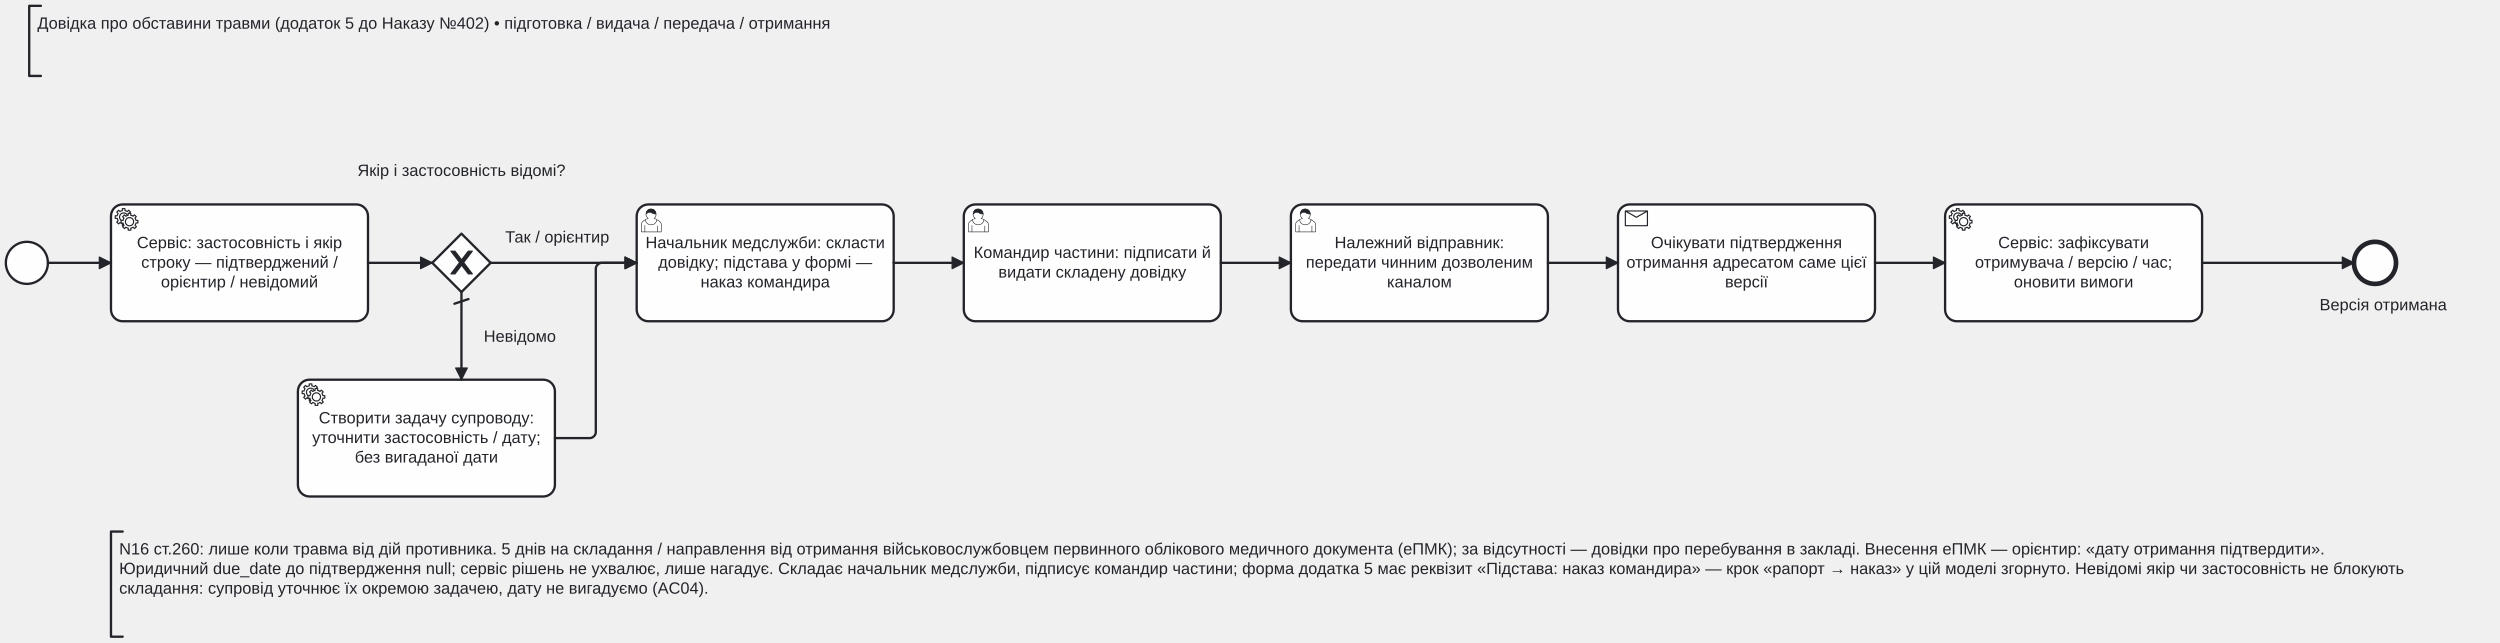
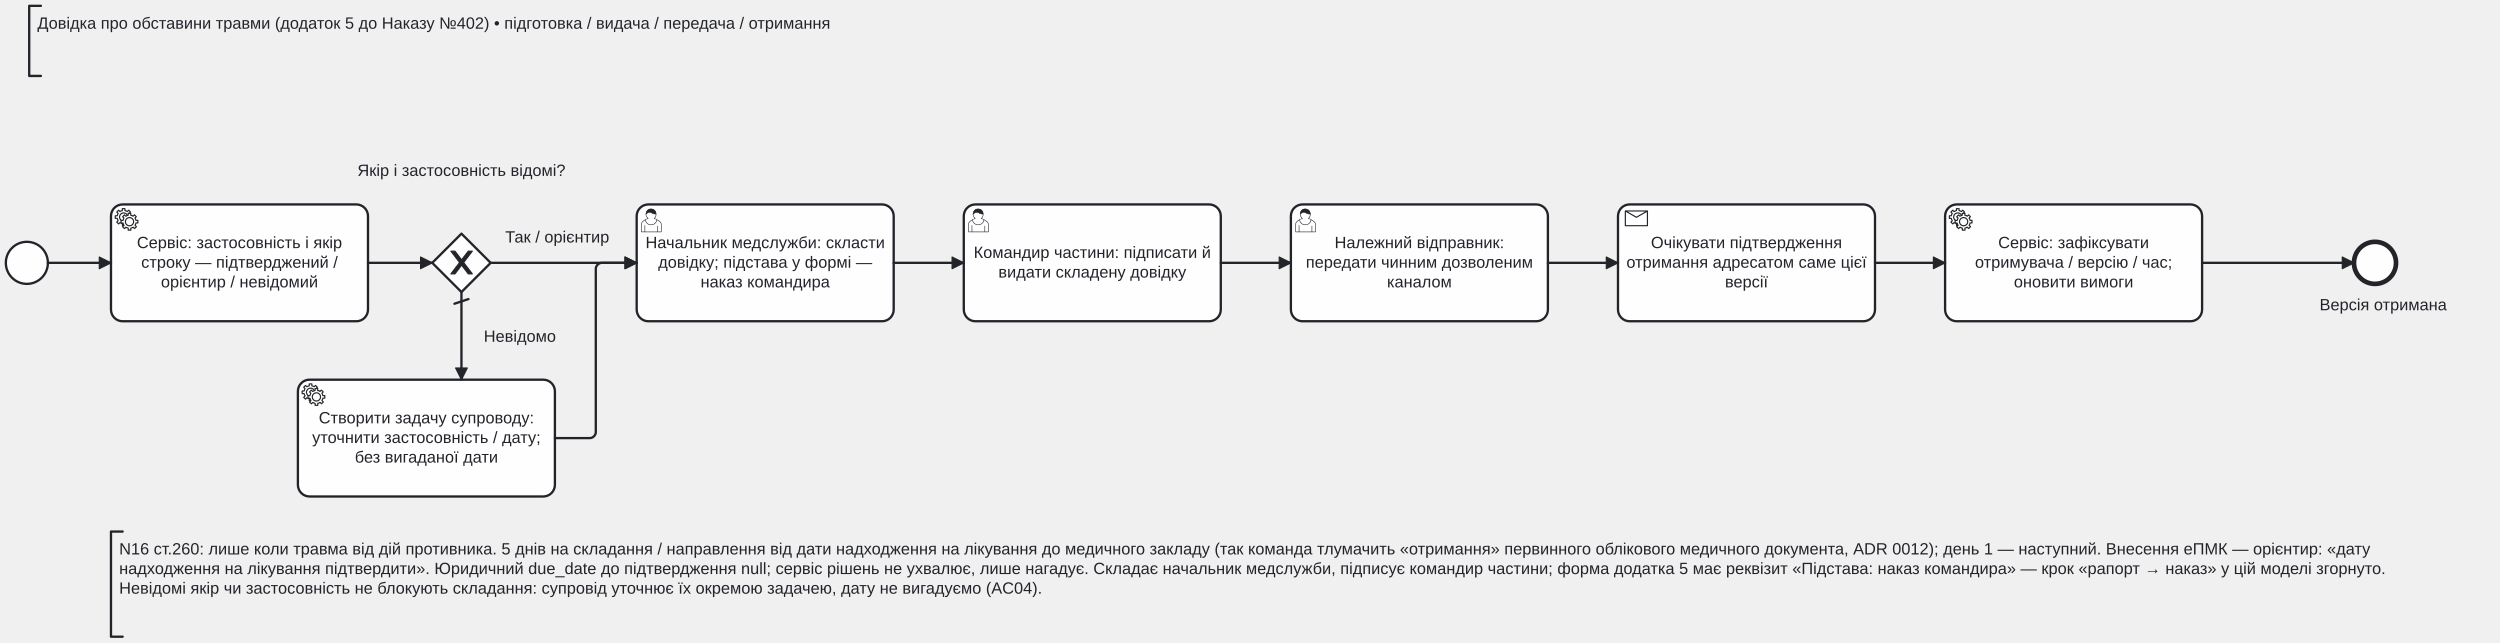
<svg xmlns="http://www.w3.org/2000/svg" width="2140" height="550" viewBox="55 -5 2140 550" version="1.1">
  <g class="djs-group">
    <g class="djs-element djs-shape" data-element-id="Cert_Start" transform="matrix(1 0 0 1 60 202)" style="display: block;">
      <g class="djs-visual">
        <circle cx="18" cy="18" r="18" style="stroke-linecap: round; stroke-linejoin: round; stroke: rgb(34, 36, 42); stroke-width: 2px; fill: white; fill-opacity: 0.95;" />
      </g>
      <rect class="djs-hit djs-hit-all" x="0" y="0" width="36" height="36" style="fill: none; stroke-opacity: 0; stroke: white; stroke-width: 15px;" />
    </g>
  </g>
  <g class="djs-group">
    <g class="djs-element djs-shape" data-element-id="Cert_Anchor" transform="matrix(1 0 0 1 150 170)" style="display: block;">
      <g class="djs-visual">
        <rect x="0" y="0" width="220" height="100" rx="10" ry="10" style="stroke-linecap: round; stroke-linejoin: round; stroke: rgb(34, 36, 42); stroke-width: 2px; fill: white; fill-opacity: 0.95;" />
        <text lineHeight="1.2" class="djs-label" style="font-family: Arial; font-size: 14px; font-weight: normal; fill: rgb(34, 36, 42);">
          <tspan x="22.162" y="37.4">Сервіс: застосовність і якір </tspan>
          <tspan x="25.839" y="54.2">строку — підтверджений / </tspan>
          <tspan x="42.734" y="71">орієнтир / невідомий</tspan>
        </text>
        <circle cx="5" cy="5" r="5" transform="translate(6, 6)" style="stroke-linecap: round; stroke-linejoin: round; stroke: none; stroke-width: 2px; fill: white;" />
        <path d="m 12,18 v -1.713 c 0.352,-0.07 0.704,-0.178 1.048,-0.321 0.344,-0.145 0.666,-0.321 0.966,-0.521 l 1.194,1.18 1.567,-1.577 -1.195,-1.18 c 0.403,-0.614 0.683,-1.299 0.825,-2.018 l 1.622,-0.01 v -2.22 l -1.637,0.01 c -0.073,-0.352 -0.178,-0.7 -0.324,-1.044 -0.145,-0.344 -0.321,-0.664 -0.523,-0.962 l 1.131,-1.136 -1.583,-1.563 -1.13,1.136 c -0.614,-0.401 -1.303,-0.681 -2.023,-0.822 l 0.009,-1.619 h -2.241 l 0.004,1.631 c -0.354,0.074 -0.705,0.18 -1.05,0.324 -0.344,0.144 -0.665,0.321 -0.964,0.52 l -1.17,-1.158 -1.567,1.579 1.168,1.157 c -0.403,0.613 -0.683,1.298 -0.825,2.017 l -1.659,0.003 v 2.222 l 1.672,-0.006 c 0.073,0.351 0.18,0.702 0.324,1.045 0.145,0.344 0.321,0.664 0.523,0.961 l -1.199,1.197 1.584,1.56 1.196,-1.193 c 0.614,0.403 1.303,0.682 2.023,0.823 l 7.19e-4,1.699 h 2.227 z m 0.221,-3.996 c -1.789,0.75 -3.858,-0.093 -4.61,-1.874 -0.752,-1.783 0.091,-3.846 1.88,-4.596 1.788,-0.749 3.857,0.093 4.609,1.874 0.752,1.782 -0.091,3.846 -1.88,4.596 z" style="fill: white; stroke-linecap: round; stroke-linejoin: round; stroke: rgb(34, 36, 42); stroke-width: 1px;" />
        <circle cx="5" cy="5" r="5" transform="translate(11, 10)" style="stroke-linecap: round; stroke-linejoin: round; stroke: none; stroke-width: 2px; fill: white;" />
        <path d="m 17,22 v -1.713 c 0.352,-0.07 0.704,-0.178 1.048,-0.321 0.344,-0.145 0.666,-0.321 0.966,-0.521 l 1.194,1.18 1.567,-1.577 -1.195,-1.18 c 0.403,-0.614 0.683,-1.299 0.825,-2.018 l 1.622,-0.01 v -2.22 l -1.637,0.01 c -0.073,-0.352 -0.178,-0.7 -0.324,-1.044 -0.145,-0.344 -0.321,-0.664 -0.523,-0.962 l 1.131,-1.136 -1.583,-1.563 -1.13,1.136 c -0.614,-0.401 -1.303,-0.681 -2.023,-0.822 l 0.009,-1.619 h -2.241 l 0.004,1.631 c -0.354,0.074 -0.705,0.18 -1.05,0.324 -0.344,0.144 -0.665,0.321 -0.964,0.52 l -1.17,-1.158 -1.567,1.579 1.168,1.157 c -0.403,0.613 -0.683,1.298 -0.825,2.017 l -1.659,0.003 v 2.222 l 1.672,-0.006 c 0.073,0.351 0.18,0.702 0.324,1.045 0.145,0.344 0.321,0.664 0.523,0.961 l -1.199,1.197 1.584,1.56 1.196,-1.193 c 0.614,0.403 1.303,0.682 2.023,0.823 l 7.19e-4,1.699 h 2.227 z m 0.221,-3.996 c -1.789,0.75 -3.858,-0.093 -4.61,-1.874 -0.752,-1.783 0.091,-3.846 1.88,-4.596 1.788,-0.749 3.857,0.093 4.609,1.874 0.752,1.782 -0.091,3.846 -1.88,4.596 z" style="fill: white; stroke-linecap: round; stroke-linejoin: round; stroke: rgb(34, 36, 42); stroke-width: 1px;" />
      </g>
      <rect class="djs-hit djs-hit-all" x="0" y="0" width="220" height="100" style="fill: none; stroke-opacity: 0; stroke: white; stroke-width: 15px;" />
    </g>
  </g>
  <g class="djs-group">
    <g class="djs-element djs-shape" data-element-id="Cert_Prepare" transform="matrix(1 0 0 1 600 170)" style="display: block;">
      <g class="djs-visual">
        <rect x="0" y="0" width="220" height="100" rx="10" ry="10" style="stroke-linecap: round; stroke-linejoin: round; stroke: rgb(34, 36, 42); stroke-width: 2px; fill: white; fill-opacity: 0.95;" />
        <text lineHeight="1.2" class="djs-label" style="font-family: Arial; font-size: 14px; font-weight: normal; fill: rgb(34, 36, 42);">
          <tspan x="7.546" y="37.4">Начальник медслужби: скласти </tspan>
          <tspan x="18.402" y="54.2">довідку; підстава у формі — </tspan>
          <tspan x="54.67" y="71">наказ командира</tspan>
        </text>
        <path d="m 15,12 c 0.909,-0.845 1.594,-2.049 1.594,-3.385 0,-2.554 -1.805,-4.622 -4.357,-4.622 -2.552,0 -4.288,2.068 -4.288,4.622 0,1.348 0.974,2.562 1.896,3.405 -0.529,0.187 -5.669,2.097 -5.794,4.756 v 6.718 h 17 v -6.718 c 0,-2.298 -5.528,-4.595 -6.051,-4.776 zm -8,6 l 0,5.5 m 11,0 l 0,-5" style="fill: white; stroke-linecap: round; stroke-linejoin: round; stroke: rgb(34, 36, 42); stroke-width: 0.5px;" />
        <path d="m 15,12 m 2.162,1.009 c 0,2.447 -2.158,4.431 -4.821,4.431 -2.665,0 -4.822,-1.981 -4.822,-4.431 " style="fill: white; stroke-linecap: round; stroke-linejoin: round; stroke: rgb(34, 36, 42); stroke-width: 0.5px;" />
        <path d="m 15,12 m -6.9,-3.80 c 0,0 2.251,-2.358 4.274,-1.177 2.024,1.181 4.221,1.537 4.124,0.965 -0.098,-0.57 -0.117,-3.791 -4.191,-4.136 -3.575,0.001 -4.208,3.367 -4.207,4.348 z" style="fill: rgb(34, 36, 42); stroke-linecap: round; stroke-linejoin: round; stroke: rgb(34, 36, 42); stroke-width: 0.5px;" />
      </g>
      <rect class="djs-hit djs-hit-all" x="0" y="0" width="220" height="100" style="fill: none; stroke-opacity: 0; stroke: white; stroke-width: 15px;" />
    </g>
  </g>
  <g class="djs-group">
    <g class="djs-element djs-shape" data-element-id="Cert_Issue" transform="matrix(1 0 0 1 880 170)" style="display: block;">
      <g class="djs-visual">
        <rect x="0" y="0" width="220" height="100" rx="10" ry="10" style="stroke-linecap: round; stroke-linejoin: round; stroke: rgb(34, 36, 42); stroke-width: 2px; fill: white; fill-opacity: 0.95;" />
        <text lineHeight="1.2" class="djs-label" style="font-family: Arial; font-size: 14px; font-weight: normal; fill: rgb(34, 36, 42);">
          <tspan x="8.462" y="45.8">Командир частини: підписати й</tspan>
          <tspan x="29.603" y="62.6">видати складену довідку</tspan>
        </text>
        <path d="m 15,12 c 0.909,-0.845 1.594,-2.049 1.594,-3.385 0,-2.554 -1.805,-4.622 -4.357,-4.622 -2.552,0 -4.288,2.068 -4.288,4.622 0,1.348 0.974,2.562 1.896,3.405 -0.529,0.187 -5.669,2.097 -5.794,4.756 v 6.718 h 17 v -6.718 c 0,-2.298 -5.528,-4.595 -6.051,-4.776 zm -8,6 l 0,5.5 m 11,0 l 0,-5" style="fill: white; stroke-linecap: round; stroke-linejoin: round; stroke: rgb(34, 36, 42); stroke-width: 0.5px;" />
        <path d="m 15,12 m 2.162,1.009 c 0,2.447 -2.158,4.431 -4.821,4.431 -2.665,0 -4.822,-1.981 -4.822,-4.431 " style="fill: white; stroke-linecap: round; stroke-linejoin: round; stroke: rgb(34, 36, 42); stroke-width: 0.5px;" />
        <path d="m 15,12 m -6.9,-3.80 c 0,0 2.251,-2.358 4.274,-1.177 2.024,1.181 4.221,1.537 4.124,0.965 -0.098,-0.57 -0.117,-3.791 -4.191,-4.136 -3.575,0.001 -4.208,3.367 -4.207,4.348 z" style="fill: rgb(34, 36, 42); stroke-linecap: round; stroke-linejoin: round; stroke: rgb(34, 36, 42); stroke-width: 0.5px;" />
      </g>
      <rect class="djs-hit djs-hit-all" x="0" y="0" width="220" height="100" style="fill: none; stroke-opacity: 0; stroke: white; stroke-width: 15px;" />
    </g>
  </g>
  <g class="djs-group">
    <g class="djs-element djs-shape" data-element-id="Cert_Send" transform="matrix(1 0 0 1 1160 170)" style="display: block;">
      <g class="djs-visual">
        <rect x="0" y="0" width="220" height="100" rx="10" ry="10" style="stroke-linecap: round; stroke-linejoin: round; stroke: rgb(34, 36, 42); stroke-width: 2px; fill: white; fill-opacity: 0.95;" />
        <text lineHeight="1.2" class="djs-label" style="font-family: Arial; font-size: 14px; font-weight: normal; fill: rgb(34, 36, 42);">
          <tspan x="37.402" y="37.4">Належний відправник: </tspan>
          <tspan x="12.79" y="54.2">передати чинним дозволеним </tspan>
          <tspan x="82.263" y="71">каналом</tspan>
        </text>
        <path d="m 15,12 c 0.909,-0.845 1.594,-2.049 1.594,-3.385 0,-2.554 -1.805,-4.622 -4.357,-4.622 -2.552,0 -4.288,2.068 -4.288,4.622 0,1.348 0.974,2.562 1.896,3.405 -0.529,0.187 -5.669,2.097 -5.794,4.756 v 6.718 h 17 v -6.718 c 0,-2.298 -5.528,-4.595 -6.051,-4.776 zm -8,6 l 0,5.5 m 11,0 l 0,-5" style="fill: white; stroke-linecap: round; stroke-linejoin: round; stroke: rgb(34, 36, 42); stroke-width: 0.5px;" />
        <path d="m 15,12 m 2.162,1.009 c 0,2.447 -2.158,4.431 -4.821,4.431 -2.665,0 -4.822,-1.981 -4.822,-4.431 " style="fill: white; stroke-linecap: round; stroke-linejoin: round; stroke: rgb(34, 36, 42); stroke-width: 0.5px;" />
        <path d="m 15,12 m -6.9,-3.80 c 0,0 2.251,-2.358 4.274,-1.177 2.024,1.181 4.221,1.537 4.124,0.965 -0.098,-0.57 -0.117,-3.791 -4.191,-4.136 -3.575,0.001 -4.208,3.367 -4.207,4.348 z" style="fill: rgb(34, 36, 42); stroke-linecap: round; stroke-linejoin: round; stroke: rgb(34, 36, 42); stroke-width: 0.5px;" />
      </g>
      <rect class="djs-hit djs-hit-all" x="0" y="0" width="220" height="100" style="fill: none; stroke-opacity: 0; stroke: white; stroke-width: 15px;" />
    </g>
  </g>
  <g class="djs-group">
    <g class="djs-element djs-shape" data-element-id="Cert_Receipt" transform="matrix(1 0 0 1 1440 170)" style="display: block;">
      <g class="djs-visual">
        <rect x="0" y="0" width="220" height="100" rx="10" ry="10" style="stroke-linecap: round; stroke-linejoin: round; stroke: rgb(34, 36, 42); stroke-width: 2px; fill: white; fill-opacity: 0.95;" />
        <text lineHeight="1.2" class="djs-label" style="font-family: Arial; font-size: 14px; font-weight: normal; fill: rgb(34, 36, 42);">
          <tspan x="28.188" y="37.4">Очікувати підтвердження </tspan>
          <tspan x="7.174" y="54.2">отримання адресатом саме цієї </tspan>
          <tspan x="91.574" y="71">версії</tspan>
        </text>
        <path d="m 6.3,5.6 l 0,12.6 l 18.9,0 l 0,-12.6 z l 9.45,5.4 l 9.45,-5.4" style="fill: white; stroke-linecap: round; stroke-linejoin: round; stroke: rgb(34, 36, 42); stroke-width: 1px;" />
      </g>
      <rect class="djs-hit djs-hit-all" x="0" y="0" width="220" height="100" style="fill: none; stroke-opacity: 0; stroke: white; stroke-width: 15px;" />
    </g>
  </g>
  <g class="djs-group">
    <g class="djs-element djs-shape" data-element-id="Cert_Record" transform="matrix(1 0 0 1 1720 170)" style="display: block;">
      <g class="djs-visual">
        <rect x="0" y="0" width="220" height="100" rx="10" ry="10" style="stroke-linecap: round; stroke-linejoin: round; stroke: rgb(34, 36, 42); stroke-width: 2px; fill: white; fill-opacity: 0.95;" />
        <text lineHeight="1.2" class="djs-label" style="font-family: Arial; font-size: 14px; font-weight: normal; fill: rgb(34, 36, 42);">
          <tspan x="45.441" y="37.4">Сервіс: зафіксувати </tspan>
          <tspan x="25.556" y="54.2">отримувача / версію / час; </tspan>
          <tspan x="58.86" y="71">оновити вимоги</tspan>
        </text>
        <circle cx="5" cy="5" r="5" transform="translate(6, 6)" style="stroke-linecap: round; stroke-linejoin: round; stroke: none; stroke-width: 2px; fill: white;" />
        <path d="m 12,18 v -1.713 c 0.352,-0.07 0.704,-0.178 1.048,-0.321 0.344,-0.145 0.666,-0.321 0.966,-0.521 l 1.194,1.18 1.567,-1.577 -1.195,-1.18 c 0.403,-0.614 0.683,-1.299 0.825,-2.018 l 1.622,-0.01 v -2.22 l -1.637,0.01 c -0.073,-0.352 -0.178,-0.7 -0.324,-1.044 -0.145,-0.344 -0.321,-0.664 -0.523,-0.962 l 1.131,-1.136 -1.583,-1.563 -1.13,1.136 c -0.614,-0.401 -1.303,-0.681 -2.023,-0.822 l 0.009,-1.619 h -2.241 l 0.004,1.631 c -0.354,0.074 -0.705,0.18 -1.05,0.324 -0.344,0.144 -0.665,0.321 -0.964,0.52 l -1.17,-1.158 -1.567,1.579 1.168,1.157 c -0.403,0.613 -0.683,1.298 -0.825,2.017 l -1.659,0.003 v 2.222 l 1.672,-0.006 c 0.073,0.351 0.18,0.702 0.324,1.045 0.145,0.344 0.321,0.664 0.523,0.961 l -1.199,1.197 1.584,1.56 1.196,-1.193 c 0.614,0.403 1.303,0.682 2.023,0.823 l 7.19e-4,1.699 h 2.227 z m 0.221,-3.996 c -1.789,0.75 -3.858,-0.093 -4.61,-1.874 -0.752,-1.783 0.091,-3.846 1.88,-4.596 1.788,-0.749 3.857,0.093 4.609,1.874 0.752,1.782 -0.091,3.846 -1.88,4.596 z" style="fill: white; stroke-linecap: round; stroke-linejoin: round; stroke: rgb(34, 36, 42); stroke-width: 1px;" />
        <circle cx="5" cy="5" r="5" transform="translate(11, 10)" style="stroke-linecap: round; stroke-linejoin: round; stroke: none; stroke-width: 2px; fill: white;" />
        <path d="m 17,22 v -1.713 c 0.352,-0.07 0.704,-0.178 1.048,-0.321 0.344,-0.145 0.666,-0.321 0.966,-0.521 l 1.194,1.18 1.567,-1.577 -1.195,-1.18 c 0.403,-0.614 0.683,-1.299 0.825,-2.018 l 1.622,-0.01 v -2.22 l -1.637,0.01 c -0.073,-0.352 -0.178,-0.7 -0.324,-1.044 -0.145,-0.344 -0.321,-0.664 -0.523,-0.962 l 1.131,-1.136 -1.583,-1.563 -1.13,1.136 c -0.614,-0.401 -1.303,-0.681 -2.023,-0.822 l 0.009,-1.619 h -2.241 l 0.004,1.631 c -0.354,0.074 -0.705,0.18 -1.05,0.324 -0.344,0.144 -0.665,0.321 -0.964,0.52 l -1.17,-1.158 -1.567,1.579 1.168,1.157 c -0.403,0.613 -0.683,1.298 -0.825,2.017 l -1.659,0.003 v 2.222 l 1.672,-0.006 c 0.073,0.351 0.18,0.702 0.324,1.045 0.145,0.344 0.321,0.664 0.523,0.961 l -1.199,1.197 1.584,1.56 1.196,-1.193 c 0.614,0.403 1.303,0.682 2.023,0.823 l 7.19e-4,1.699 h 2.227 z m 0.221,-3.996 c -1.789,0.75 -3.858,-0.093 -4.61,-1.874 -0.752,-1.783 0.091,-3.846 1.88,-4.596 1.788,-0.749 3.857,0.093 4.609,1.874 0.752,1.782 -0.091,3.846 -1.88,4.596 z" style="fill: white; stroke-linecap: round; stroke-linejoin: round; stroke: rgb(34, 36, 42); stroke-width: 1px;" />
      </g>
      <rect class="djs-hit djs-hit-all" x="0" y="0" width="220" height="100" style="fill: none; stroke-opacity: 0; stroke: white; stroke-width: 15px;" />
    </g>
  </g>
  <g class="djs-group">
    <g class="djs-element djs-shape" data-element-id="Cert_AnchorKnown" transform="matrix(1 0 0 1 425 195)" style="display: block;">
      <g class="djs-visual">
        <polygon points="25,0 50,25 25,50 0,25" style="stroke-linecap: round; stroke-linejoin: round; stroke: rgb(34, 36, 42); stroke-width: 2px; fill: white; fill-opacity: 0.95;" />
        <path d="m 16,15 7.429,9.714 -7.429,9.714 3.429,0 5.714,-7.464 5.714,7.464 3.429,0 -7.429,-9.714 7.429,-9.714 -3.429,0 -5.714,7.464 -5.714,-7.464 -3.429,0 z" style="fill: rgb(34, 36, 42); stroke-linecap: round; stroke-linejoin: round; stroke: rgb(34, 36, 42); stroke-width: 1px;" />
      </g>
      <rect class="djs-hit djs-hit-all" x="0" y="0" width="50" height="50" style="fill: none; stroke-opacity: 0; stroke: white; stroke-width: 15px;" />
    </g>
  </g>
  <g class="djs-group">
    <g class="djs-element djs-shape" data-element-id="Cert_AnchorKnown_label" transform="matrix(1 0 0 1 360 133)" style="display: block;">
      <g class="djs-visual">
        <text lineHeight="1.2" class="djs-label" style="font-family: Arial; font-size: 14px; font-weight: normal; fill: rgb(34, 36, 42);">
          <tspan x="0.945" y="12.6">Якір і застосовність відомі?</tspan>
        </text>
      </g>
      <rect class="djs-hit djs-hit-all" x="0" y="0" width="180" height="17" style="fill: none; stroke-opacity: 0; stroke: white; stroke-width: 15px;" />
    </g>
  </g>
  <g class="djs-group">
    <g class="djs-element djs-shape" data-element-id="Cert_Clarify" transform="matrix(1 0 0 1 310 320)" style="display: block;">
      <g class="djs-visual">
        <rect x="0" y="0" width="220" height="100" rx="10" ry="10" style="stroke-linecap: round; stroke-linejoin: round; stroke: rgb(34, 36, 42); stroke-width: 2px; fill: white; fill-opacity: 0.95;" />
        <text lineHeight="1.2" class="djs-label" style="font-family: Arial; font-size: 14px; font-weight: normal; fill: rgb(34, 36, 42);">
          <tspan x="17.838" y="37.4">Створити задачу супроводу: </tspan>
          <tspan x="12.174" y="54.2">уточнити застосовність / дату; </tspan>
          <tspan x="48.688" y="71">без вигаданої дати</tspan>
        </text>
        <circle cx="5" cy="5" r="5" transform="translate(6, 6)" style="stroke-linecap: round; stroke-linejoin: round; stroke: none; stroke-width: 2px; fill: white;" />
        <path d="m 12,18 v -1.713 c 0.352,-0.07 0.704,-0.178 1.048,-0.321 0.344,-0.145 0.666,-0.321 0.966,-0.521 l 1.194,1.18 1.567,-1.577 -1.195,-1.18 c 0.403,-0.614 0.683,-1.299 0.825,-2.018 l 1.622,-0.01 v -2.22 l -1.637,0.01 c -0.073,-0.352 -0.178,-0.7 -0.324,-1.044 -0.145,-0.344 -0.321,-0.664 -0.523,-0.962 l 1.131,-1.136 -1.583,-1.563 -1.13,1.136 c -0.614,-0.401 -1.303,-0.681 -2.023,-0.822 l 0.009,-1.619 h -2.241 l 0.004,1.631 c -0.354,0.074 -0.705,0.18 -1.05,0.324 -0.344,0.144 -0.665,0.321 -0.964,0.52 l -1.17,-1.158 -1.567,1.579 1.168,1.157 c -0.403,0.613 -0.683,1.298 -0.825,2.017 l -1.659,0.003 v 2.222 l 1.672,-0.006 c 0.073,0.351 0.18,0.702 0.324,1.045 0.145,0.344 0.321,0.664 0.523,0.961 l -1.199,1.197 1.584,1.56 1.196,-1.193 c 0.614,0.403 1.303,0.682 2.023,0.823 l 7.19e-4,1.699 h 2.227 z m 0.221,-3.996 c -1.789,0.75 -3.858,-0.093 -4.61,-1.874 -0.752,-1.783 0.091,-3.846 1.88,-4.596 1.788,-0.749 3.857,0.093 4.609,1.874 0.752,1.782 -0.091,3.846 -1.88,4.596 z" style="fill: white; stroke-linecap: round; stroke-linejoin: round; stroke: rgb(34, 36, 42); stroke-width: 1px;" />
        <circle cx="5" cy="5" r="5" transform="translate(11, 10)" style="stroke-linecap: round; stroke-linejoin: round; stroke: none; stroke-width: 2px; fill: white;" />
        <path d="m 17,22 v -1.713 c 0.352,-0.07 0.704,-0.178 1.048,-0.321 0.344,-0.145 0.666,-0.321 0.966,-0.521 l 1.194,1.18 1.567,-1.577 -1.195,-1.18 c 0.403,-0.614 0.683,-1.299 0.825,-2.018 l 1.622,-0.01 v -2.22 l -1.637,0.01 c -0.073,-0.352 -0.178,-0.7 -0.324,-1.044 -0.145,-0.344 -0.321,-0.664 -0.523,-0.962 l 1.131,-1.136 -1.583,-1.563 -1.13,1.136 c -0.614,-0.401 -1.303,-0.681 -2.023,-0.822 l 0.009,-1.619 h -2.241 l 0.004,1.631 c -0.354,0.074 -0.705,0.18 -1.05,0.324 -0.344,0.144 -0.665,0.321 -0.964,0.52 l -1.17,-1.158 -1.567,1.579 1.168,1.157 c -0.403,0.613 -0.683,1.298 -0.825,2.017 l -1.659,0.003 v 2.222 l 1.672,-0.006 c 0.073,0.351 0.18,0.702 0.324,1.045 0.145,0.344 0.321,0.664 0.523,0.961 l -1.199,1.197 1.584,1.56 1.196,-1.193 c 0.614,0.403 1.303,0.682 2.023,0.823 l 7.19e-4,1.699 h 2.227 z m 0.221,-3.996 c -1.789,0.75 -3.858,-0.093 -4.61,-1.874 -0.752,-1.783 0.091,-3.846 1.88,-4.596 1.788,-0.749 3.857,0.093 4.609,1.874 0.752,1.782 -0.091,3.846 -1.88,4.596 z" style="fill: white; stroke-linecap: round; stroke-linejoin: round; stroke: rgb(34, 36, 42); stroke-width: 1px;" />
      </g>
      <rect class="djs-hit djs-hit-all" x="0" y="0" width="220" height="100" style="fill: none; stroke-opacity: 0; stroke: white; stroke-width: 15px;" />
    </g>
  </g>
  <g class="djs-group">
    <g class="djs-element djs-shape" data-element-id="Cert_End" transform="matrix(1 0 0 1 2070 202)" style="display: block;">
      <g class="djs-visual">
        <circle cx="18" cy="18" r="18" style="stroke-linecap: round; stroke-linejoin: round; stroke: rgb(34, 36, 42); stroke-width: 4px; fill: white; fill-opacity: 0.95;" />
      </g>
      <rect class="djs-hit djs-hit-all" x="0" y="0" width="36" height="36" style="fill: none; stroke-opacity: 0; stroke: white; stroke-width: 15px;" />
    </g>
  </g>
  <g class="djs-group">
    <g class="djs-element djs-shape" data-element-id="Cert_End_label" transform="matrix(1 0 0 1 2000 248)" style="display: block;">
      <g class="djs-visual">
        <text lineHeight="1.2" class="djs-label" style="font-family: Arial; font-size: 14px; font-weight: normal; fill: rgb(34, 36, 42);">
          <tspan x="40.542" y="12.6">Версія отримана</tspan>
        </text>
      </g>
      <rect class="djs-hit djs-hit-all" x="0" y="0" width="190" height="17" style="fill: none; stroke-opacity: 0; stroke: white; stroke-width: 15px;" />
    </g>
  </g>
  <g class="djs-group">
    <g class="djs-element djs-shape" data-element-id="Cert_Note" transform="matrix(1 0 0 1 150 450)" style="display: block;">
      <g class="djs-visual">
        <rect x="0" y="0" width="1980" height="90" rx="0" ry="0" style="stroke-linecap: round; stroke-linejoin: round; stroke: none; stroke-width: 2px; fill: none;" />
        <path d="m 0, 0 m 10,0 l -10,0 l 0,90 l 10,0" style="fill: none; stroke-linecap: round; stroke-linejoin: round; stroke: rgb(34, 36, 42); stroke-width: 2px;" />
        <text lineHeight="1.2" class="djs-label" style="font-family: Arial; font-size: 14px; font-weight: normal; fill: rgb(34, 36, 42);">
-           <tspan x="7" y="19.6">N16 ст.260: лише коли травма від дій противника. 5 днів на складання / направлення від отримання військовослужбовцем первинного облікового медичного документа (еПМК); за відсутності — довідки про перебування в закладі. Внесення еПМК — орієнтир: «дату отримання підтвердити». </tspan>
-           <tspan x="7" y="36.4">Юридичний due_date до підтвердження null; сервіс рішень не ухвалює, лише нагадує. Складає начальник медслужби, підписує командир частини; форма додатка 5 має реквізит «Підстава: наказ командира» — крок «рапорт → наказ» у цій моделі згорнуто. Невідомі якір чи застосовність не блокують </tspan>
-           <tspan x="7" y="53.2">складання: супровід уточнює їх окремою задачею, дату не вигадуємо (AC04).</tspan>
+           <tspan x="7" y="19.6">N16 ст.260: лише коли травма від дій противника. 5 днів на складання / направлення від дати надходження на лікування до медичного закладу (так команда тлумачить «отримання» первинного облікового медичного документа, ADR 0012); день 1 — наступний. Внесення еПМК — орієнтир: «дату </tspan>
+           <tspan x="7" y="36.4">надходження на лікування підтвердити». Юридичний due_date до підтвердження null; сервіс рішень не ухвалює, лише нагадує. Складає начальник медслужби, підписує командир частини; форма додатка 5 має реквізит «Підстава: наказ командира» — крок «рапорт → наказ» у цій моделі згорнуто. </tspan>
+           <tspan x="7" y="53.2">Невідомі якір чи застосовність не блокують складання: супровід уточнює їх окремою задачею, дату не вигадуємо (AC04).</tspan>
        </text>
      </g>
      <rect class="djs-hit djs-hit-all" x="0" y="0" width="1980" height="90" style="fill: none; stroke-opacity: 0; stroke: white; stroke-width: 15px;" />
    </g>
  </g>
  <g class="djs-group">
    <g class="djs-element djs-shape" data-element-id="Title_certificate" transform="matrix(1 0 0 1 80 0)" style="display: block;">
      <g class="djs-visual">
        <rect x="0" y="0" width="2080" height="60" rx="0" ry="0" style="stroke-linecap: round; stroke-linejoin: round; stroke: none; stroke-width: 2px; fill: none;" />
        <path d="m 0, 0 m 10,0 l -10,0 l 0,60 l 10,0" style="fill: none; stroke-linecap: round; stroke-linejoin: round; stroke: rgb(34, 36, 42); stroke-width: 2px;" />
        <text lineHeight="1.2" class="djs-label" style="font-family: Arial; font-size: 14px; font-weight: normal; fill: rgb(34, 36, 42);">
          <tspan x="7" y="19.6">Довідка про обставини травми (додаток 5 до Наказу №402) • підготовка / видача / передача / отримання</tspan>
        </text>
      </g>
      <rect class="djs-hit djs-hit-all" x="0" y="0" width="2080" height="60" style="fill: none; stroke-opacity: 0; stroke: white; stroke-width: 15px;" />
    </g>
  </g>
  <g class="djs-group">
    <g class="djs-element djs-connection" data-element-id="F_Cert_Start_Cert_Anchor" style="display: block;">
      <g class="djs-visual">
        <defs>
          <marker id="marker-to-be-certificate-0" viewBox="0 0 20 20" refX="11" refY="10" markerWidth="10" markerHeight="10" orient="auto">
            <path d="M 1 5 L 11 10 L 1 15 Z" style="stroke-linecap: round; stroke-linejoin: round; stroke: rgb(34, 36, 42); stroke-width: 1px; fill: rgb(34, 36, 42);" />
          </marker>
        </defs>
        <path data-corner-radius="5" style="fill: none; stroke-linecap: round; stroke-linejoin: round; stroke: rgb(34, 36, 42); stroke-width: 2px; marker-end: url('#marker-to-be-certificate-0');" d="M96,220L150,220" />
      </g>
      <path d="M96,220L150,220" class="djs-hit djs-hit-stroke" style="fill: none; stroke-opacity: 0; stroke: white; stroke-width: 15px;" />
    </g>
  </g>
  <g class="djs-group">
    <g class="djs-element djs-connection" data-element-id="F_Cert_Anchor_Cert_AnchorKnown" style="display: block;">
      <g class="djs-visual">
        <defs>
          <marker id="marker-to-be-certificate-1" viewBox="0 0 20 20" refX="11" refY="10" markerWidth="10" markerHeight="10" orient="auto">
            <path d="M 1 5 L 11 10 L 1 15 Z" style="stroke-linecap: round; stroke-linejoin: round; stroke: rgb(34, 36, 42); stroke-width: 1px; fill: rgb(34, 36, 42);" />
          </marker>
        </defs>
        <path data-corner-radius="5" style="fill: none; stroke-linecap: round; stroke-linejoin: round; stroke: rgb(34, 36, 42); stroke-width: 2px; marker-end: url('#marker-to-be-certificate-1');" d="M370,220L425,220" />
      </g>
      <path d="M370,220L425,220" class="djs-hit djs-hit-stroke" style="fill: none; stroke-opacity: 0; stroke: white; stroke-width: 15px;" />
    </g>
  </g>
  <g class="djs-group">
    <g class="djs-element djs-connection" data-element-id="Cert_AnchorYes" style="display: block;">
      <g class="djs-visual">
        <defs>
          <marker id="marker-to-be-certificate-2" viewBox="0 0 20 20" refX="11" refY="10" markerWidth="10" markerHeight="10" orient="auto">
            <path d="M 1 5 L 11 10 L 1 15 Z" style="stroke-linecap: round; stroke-linejoin: round; stroke: rgb(34, 36, 42); stroke-width: 1px; fill: rgb(34, 36, 42);" />
          </marker>
        </defs>
        <path data-corner-radius="5" style="fill: none; stroke-linecap: round; stroke-linejoin: round; stroke: rgb(34, 36, 42); stroke-width: 2px; marker-end: url('#marker-to-be-certificate-2');" d="M475,220L600,220" />
      </g>
      <path d="M475,220L600,220" class="djs-hit djs-hit-stroke" style="fill: none; stroke-opacity: 0; stroke: white; stroke-width: 15px;" />
    </g>
  </g>
  <g class="djs-group">
    <g class="djs-element djs-shape" data-element-id="Cert_AnchorYes_label" transform="matrix(1 0 0 1 482 190)" style="display: block;">
      <g class="djs-visual">
        <text lineHeight="1.2" class="djs-label" style="font-family: Arial; font-size: 14px; font-weight: normal; fill: rgb(34, 36, 42);">
          <tspan x="5.46" y="12.6">Так / орієнтир</tspan>
        </text>
      </g>
      <rect class="djs-hit djs-hit-all" x="0" y="0" width="100" height="17" style="fill: none; stroke-opacity: 0; stroke: white; stroke-width: 15px;" />
    </g>
  </g>
  <g class="djs-group">
    <g class="djs-element djs-connection" data-element-id="Cert_AnchorUnknown" style="display: block;">
      <g class="djs-visual">
        <defs>
          <marker id="marker-to-be-certificate-3" viewBox="0 0 20 20" refX="11" refY="10" markerWidth="10" markerHeight="10" orient="auto">
            <path d="M 1 5 L 11 10 L 1 15 Z" style="stroke-linecap: round; stroke-linejoin: round; stroke: rgb(34, 36, 42); stroke-width: 1px; fill: rgb(34, 36, 42);" />
          </marker>
          <marker id="marker-to-be-certificate-4" viewBox="0 0 20 20" refX="0" refY="10" markerWidth="10" markerHeight="10" orient="auto">
            <path d="M 6 4 L 10 16" style="stroke-linecap: round; stroke-linejoin: round; stroke: rgb(34, 36, 42); stroke-width: 2px; fill: none;" />
          </marker>
        </defs>
        <path data-corner-radius="5" style="fill: none; stroke-linecap: round; stroke-linejoin: round; stroke: rgb(34, 36, 42); stroke-width: 2px; marker-end: url('#marker-to-be-certificate-3'); marker-start: url('#marker-to-be-certificate-4');" d="M450,245L450,320" />
      </g>
      <path d="M450,245L450,320" class="djs-hit djs-hit-stroke" style="fill: none; stroke-opacity: 0; stroke: white; stroke-width: 15px;" />
    </g>
  </g>
  <g class="djs-group">
    <g class="djs-element djs-shape" data-element-id="Cert_AnchorUnknown_label" transform="matrix(1 0 0 1 460 275)" style="display: block;">
      <g class="djs-visual">
        <text lineHeight="1.2" class="djs-label" style="font-family: Arial; font-size: 14px; font-weight: normal; fill: rgb(34, 36, 42);">
          <tspan x="9.095" y="12.6">Невідомо</tspan>
        </text>
      </g>
      <rect class="djs-hit djs-hit-all" x="0" y="0" width="80" height="17" style="fill: none; stroke-opacity: 0; stroke: white; stroke-width: 15px;" />
    </g>
  </g>
  <g class="djs-group">
    <g class="djs-element djs-connection" data-element-id="Cert_ClarifyDone" style="display: block;">
      <g class="djs-visual">
        <defs>
          <marker id="marker-to-be-certificate-5" viewBox="0 0 20 20" refX="11" refY="10" markerWidth="10" markerHeight="10" orient="auto">
            <path d="M 1 5 L 11 10 L 1 15 Z" style="stroke-linecap: round; stroke-linejoin: round; stroke: rgb(34, 36, 42); stroke-width: 1px; fill: rgb(34, 36, 42);" />
          </marker>
        </defs>
        <path data-corner-radius="5" style="fill: none; stroke-linecap: round; stroke-linejoin: round; stroke: rgb(34, 36, 42); stroke-width: 2px; marker-end: url('#marker-to-be-certificate-5');" d="M530,370L560,370C562.5,370,565,367.5,565,365L565,225C565,222.5,567.5,220,570,220L600,220" />
      </g>
      <path d="M530,370L565,370L565,220L600,220" class="djs-hit djs-hit-stroke" style="fill: none; stroke-opacity: 0; stroke: white; stroke-width: 15px;" />
    </g>
  </g>
  <g class="djs-group">
    <g class="djs-element djs-connection" data-element-id="F_Cert_Prepare_Cert_Issue" style="display: block;">
      <g class="djs-visual">
        <defs>
          <marker id="marker-to-be-certificate-6" viewBox="0 0 20 20" refX="11" refY="10" markerWidth="10" markerHeight="10" orient="auto">
            <path d="M 1 5 L 11 10 L 1 15 Z" style="stroke-linecap: round; stroke-linejoin: round; stroke: rgb(34, 36, 42); stroke-width: 1px; fill: rgb(34, 36, 42);" />
          </marker>
        </defs>
        <path data-corner-radius="5" style="fill: none; stroke-linecap: round; stroke-linejoin: round; stroke: rgb(34, 36, 42); stroke-width: 2px; marker-end: url('#marker-to-be-certificate-6');" d="M820,220L880,220" />
      </g>
      <path d="M820,220L880,220" class="djs-hit djs-hit-stroke" style="fill: none; stroke-opacity: 0; stroke: white; stroke-width: 15px;" />
    </g>
  </g>
  <g class="djs-group">
    <g class="djs-element djs-connection" data-element-id="F_Cert_Issue_Cert_Send" style="display: block;">
      <g class="djs-visual">
        <defs>
          <marker id="marker-to-be-certificate-7" viewBox="0 0 20 20" refX="11" refY="10" markerWidth="10" markerHeight="10" orient="auto">
            <path d="M 1 5 L 11 10 L 1 15 Z" style="stroke-linecap: round; stroke-linejoin: round; stroke: rgb(34, 36, 42); stroke-width: 1px; fill: rgb(34, 36, 42);" />
          </marker>
        </defs>
        <path data-corner-radius="5" style="fill: none; stroke-linecap: round; stroke-linejoin: round; stroke: rgb(34, 36, 42); stroke-width: 2px; marker-end: url('#marker-to-be-certificate-7');" d="M1100,220L1160,220" />
      </g>
      <path d="M1100,220L1160,220" class="djs-hit djs-hit-stroke" style="fill: none; stroke-opacity: 0; stroke: white; stroke-width: 15px;" />
    </g>
  </g>
  <g class="djs-group">
    <g class="djs-element djs-connection" data-element-id="F_Cert_Send_Cert_Receipt" style="display: block;">
      <g class="djs-visual">
        <defs>
          <marker id="marker-to-be-certificate-8" viewBox="0 0 20 20" refX="11" refY="10" markerWidth="10" markerHeight="10" orient="auto">
            <path d="M 1 5 L 11 10 L 1 15 Z" style="stroke-linecap: round; stroke-linejoin: round; stroke: rgb(34, 36, 42); stroke-width: 1px; fill: rgb(34, 36, 42);" />
          </marker>
        </defs>
        <path data-corner-radius="5" style="fill: none; stroke-linecap: round; stroke-linejoin: round; stroke: rgb(34, 36, 42); stroke-width: 2px; marker-end: url('#marker-to-be-certificate-8');" d="M1380,220L1440,220" />
      </g>
      <path d="M1380,220L1440,220" class="djs-hit djs-hit-stroke" style="fill: none; stroke-opacity: 0; stroke: white; stroke-width: 15px;" />
    </g>
  </g>
  <g class="djs-group">
    <g class="djs-element djs-connection" data-element-id="F_Cert_Receipt_Cert_Record" style="display: block;">
      <g class="djs-visual">
        <defs>
          <marker id="marker-to-be-certificate-9" viewBox="0 0 20 20" refX="11" refY="10" markerWidth="10" markerHeight="10" orient="auto">
            <path d="M 1 5 L 11 10 L 1 15 Z" style="stroke-linecap: round; stroke-linejoin: round; stroke: rgb(34, 36, 42); stroke-width: 1px; fill: rgb(34, 36, 42);" />
          </marker>
        </defs>
        <path data-corner-radius="5" style="fill: none; stroke-linecap: round; stroke-linejoin: round; stroke: rgb(34, 36, 42); stroke-width: 2px; marker-end: url('#marker-to-be-certificate-9');" d="M1660,220L1720,220" />
      </g>
      <path d="M1660,220L1720,220" class="djs-hit djs-hit-stroke" style="fill: none; stroke-opacity: 0; stroke: white; stroke-width: 15px;" />
    </g>
  </g>
  <g class="djs-group">
    <g class="djs-element djs-connection" data-element-id="F_Cert_Record_Cert_End" style="display: block;">
      <g class="djs-visual">
        <defs>
          <marker id="marker-to-be-certificate-10" viewBox="0 0 20 20" refX="11" refY="10" markerWidth="10" markerHeight="10" orient="auto">
            <path d="M 1 5 L 11 10 L 1 15 Z" style="stroke-linecap: round; stroke-linejoin: round; stroke: rgb(34, 36, 42); stroke-width: 1px; fill: rgb(34, 36, 42);" />
          </marker>
        </defs>
        <path data-corner-radius="5" style="fill: none; stroke-linecap: round; stroke-linejoin: round; stroke: rgb(34, 36, 42); stroke-width: 2px; marker-end: url('#marker-to-be-certificate-10');" d="M1940,220L2070,220" />
      </g>
      <path d="M1940,220L2070,220" class="djs-hit djs-hit-stroke" style="fill: none; stroke-opacity: 0; stroke: white; stroke-width: 15px;" />
    </g>
  </g>
</svg>
